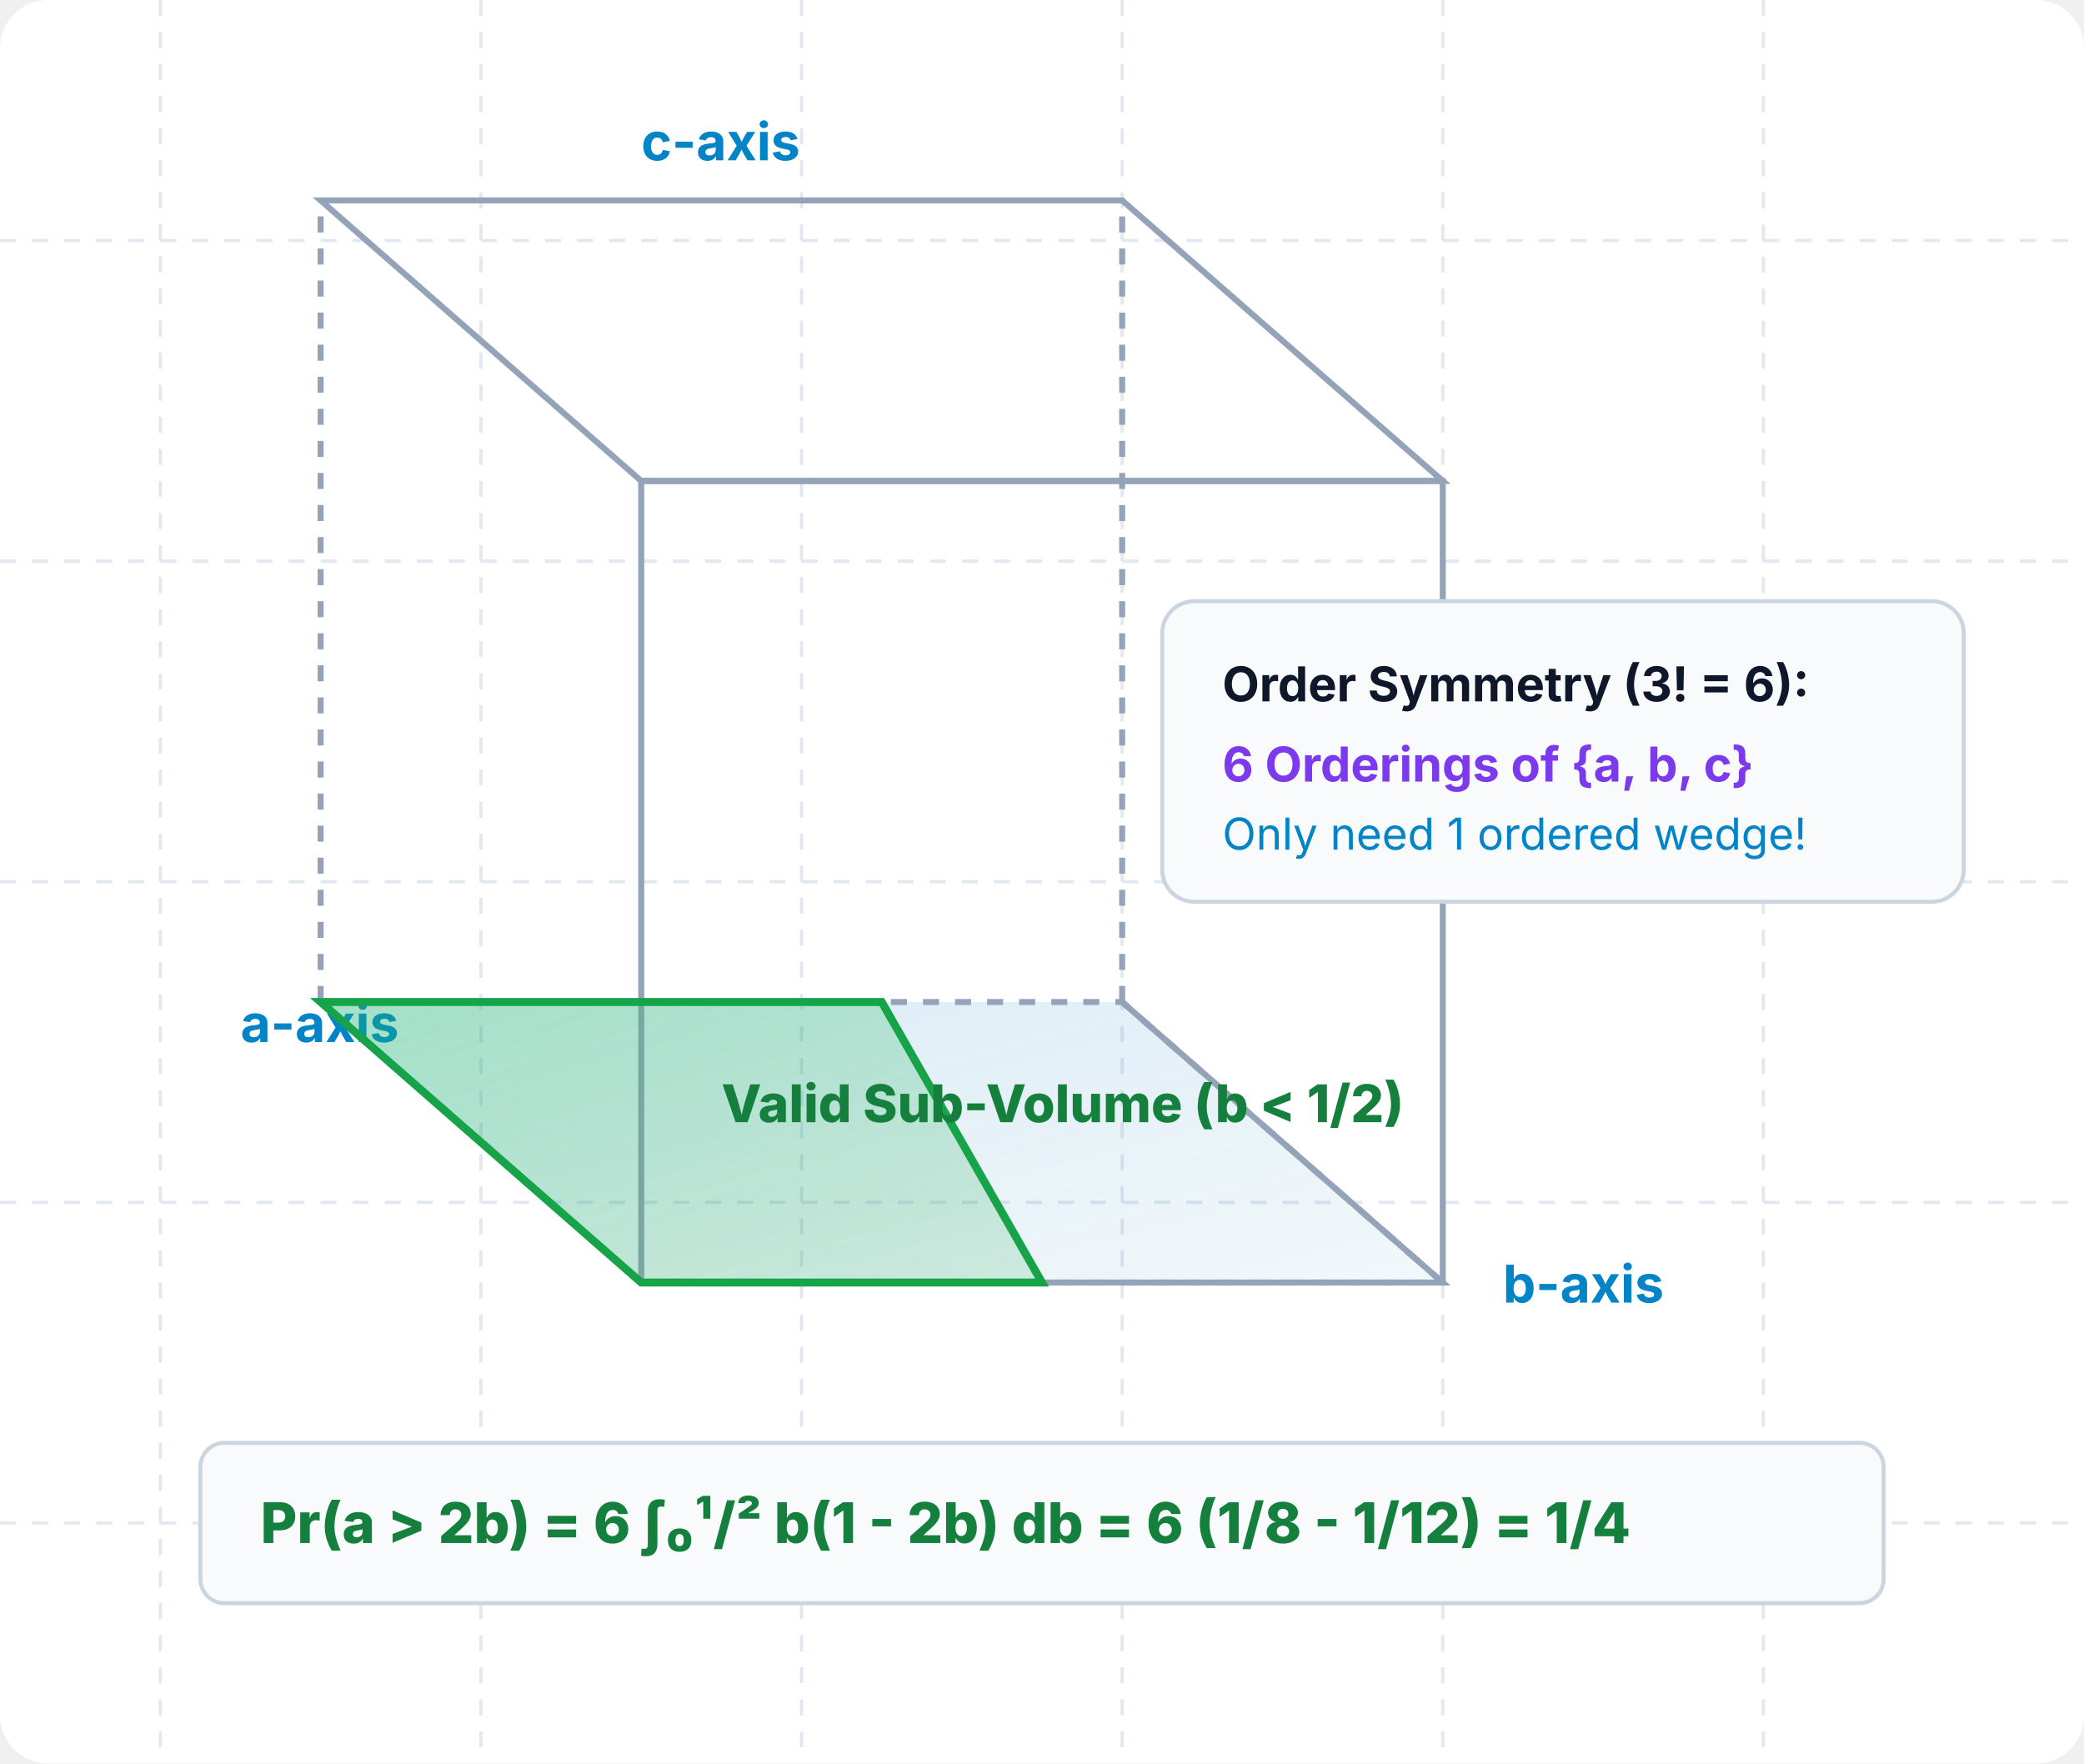
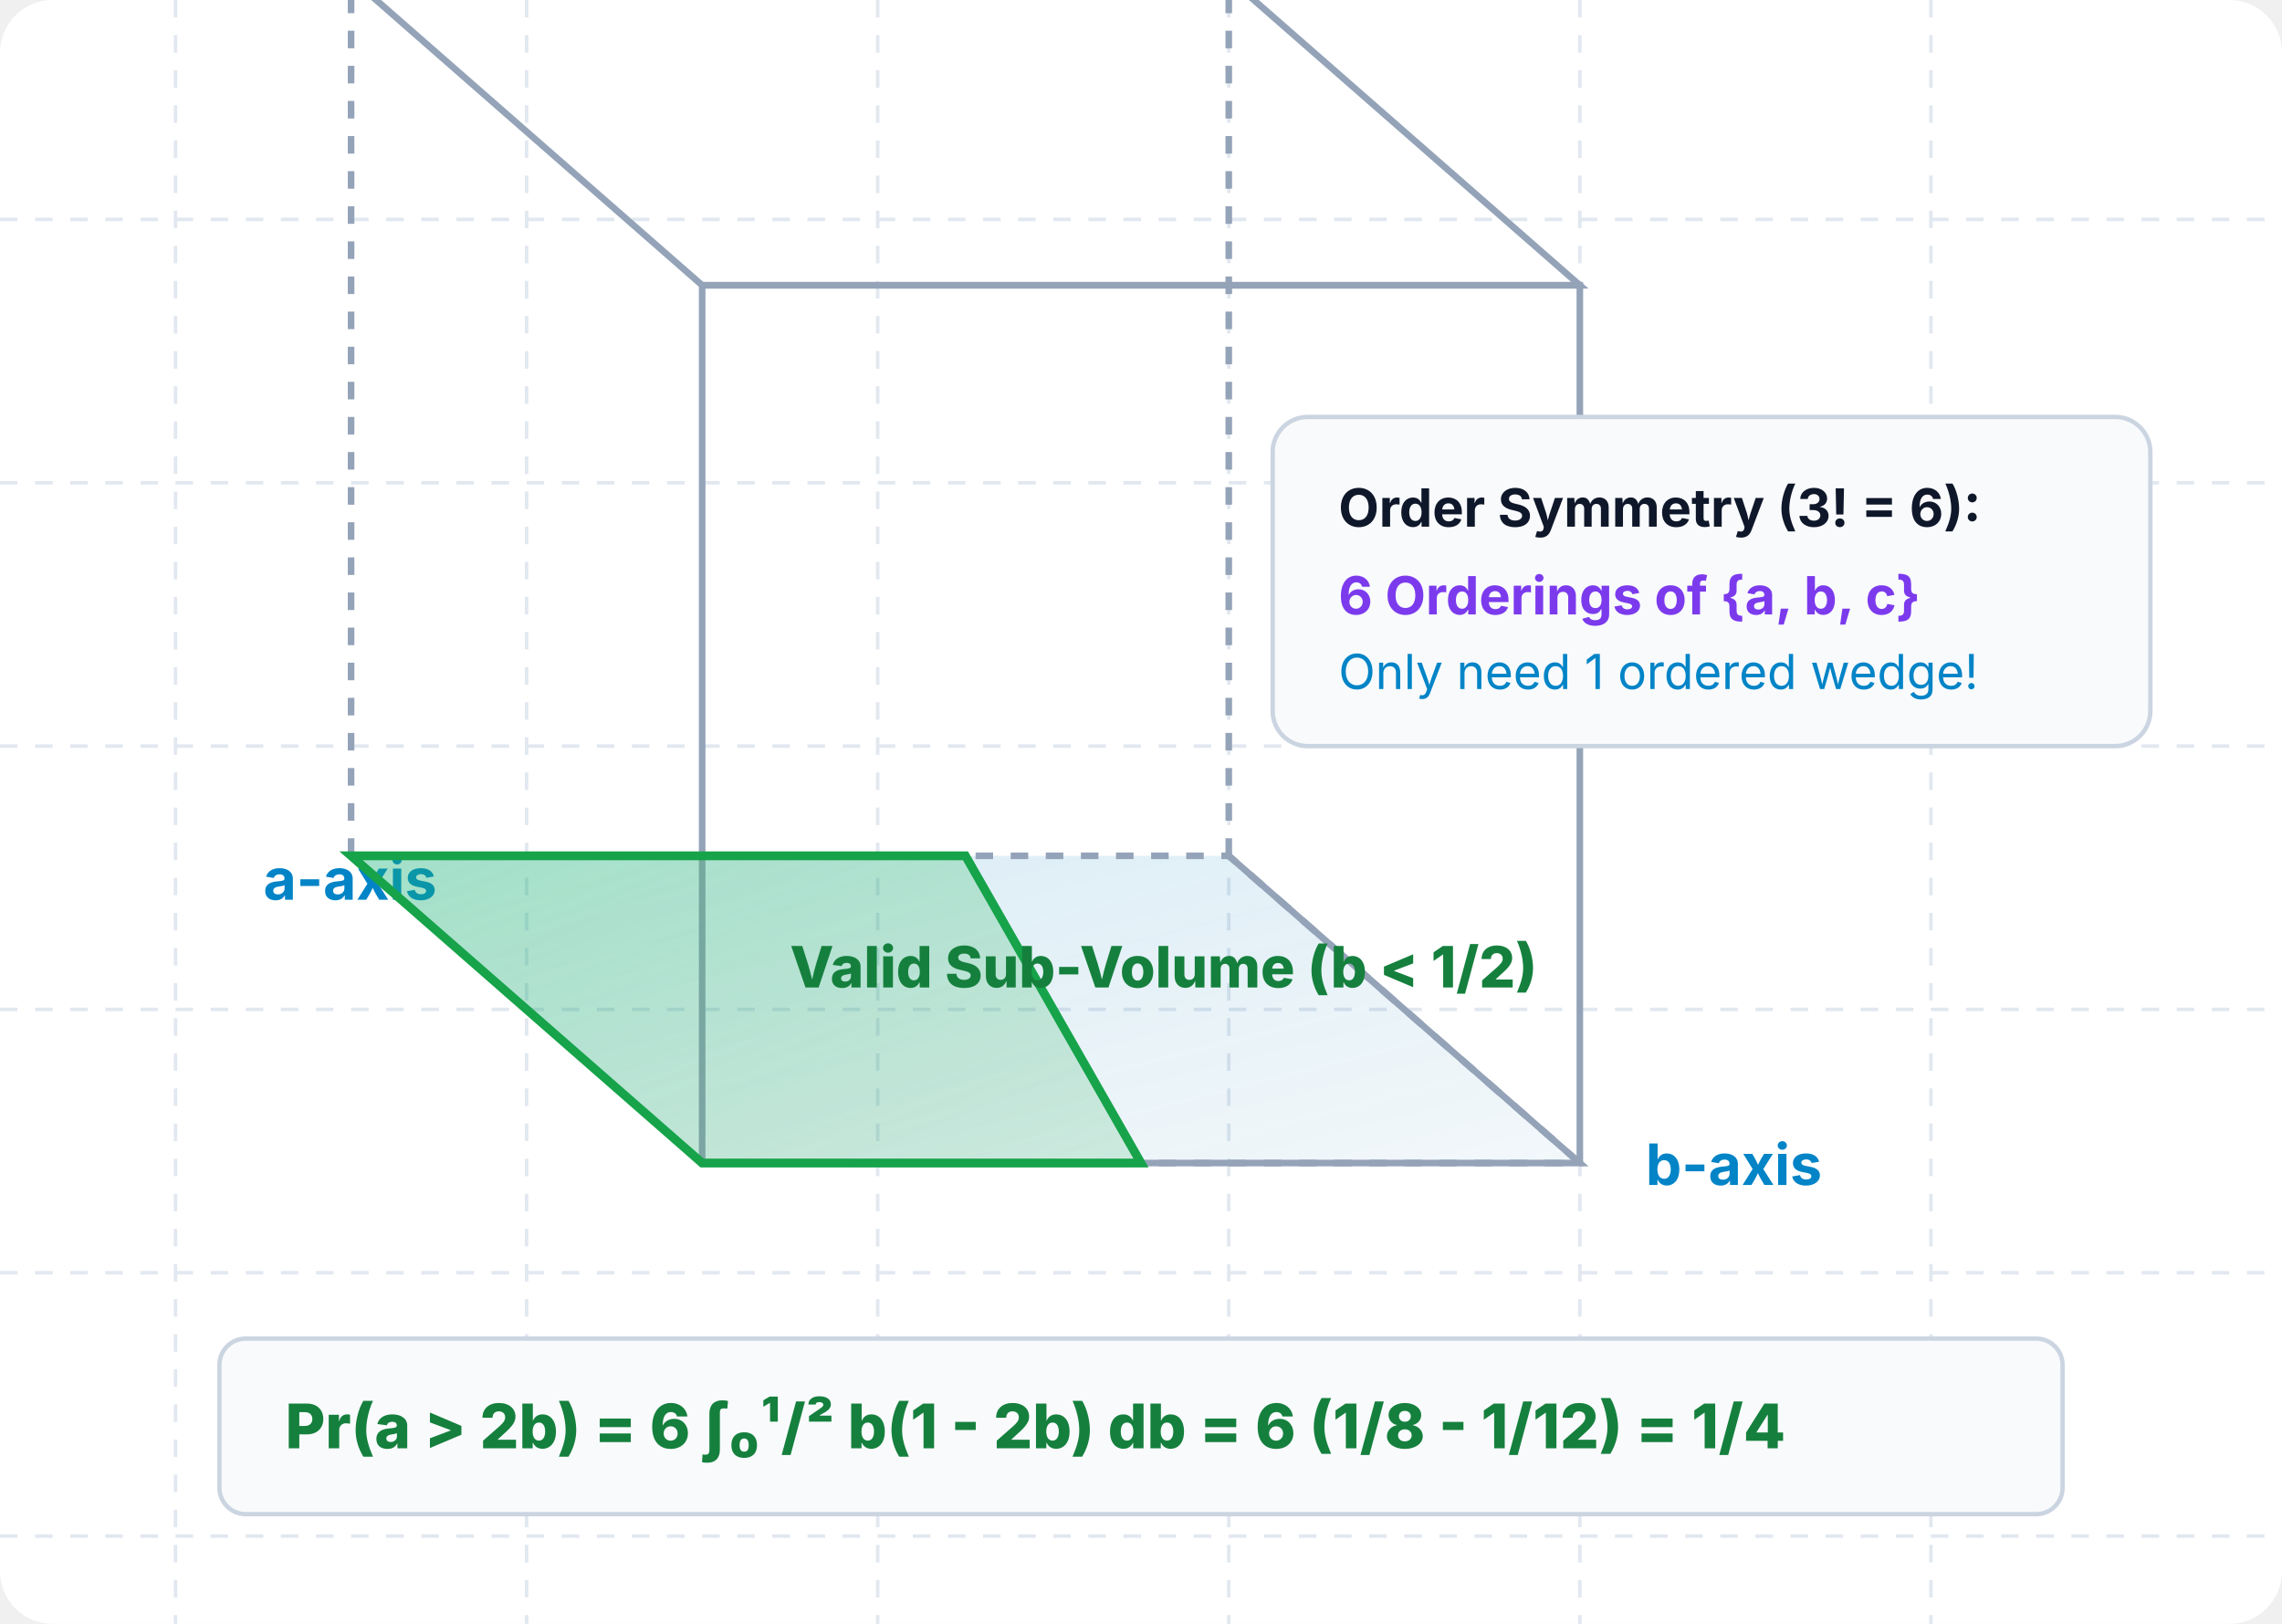
- <svg xmlns="http://www.w3.org/2000/svg" viewBox="0 0 520 440" width="100%" height="100%" style="background-color: #ffffff; font-family: system-ui, -apple-system, sans-serif;">
+ <svg xmlns="http://www.w3.org/2000/svg" viewBox="0 0 520 370" width="100%" height="100%" style="background-color: #ffffff; font-family: system-ui, -apple-system, sans-serif;">
  <defs>
    <linearGradient id="cubeGrad" x1="0%" y1="0%" x2="100%" y2="100%">
      <stop offset="0%" stop-color="#0284c7" stop-opacity="0.15" />
      <stop offset="100%" stop-color="#0369a1" stop-opacity="0.05" />
    </linearGradient>
    <linearGradient id="volGrad" x1="0%" y1="0%" x2="100%" y2="100%">
      <stop offset="0%" stop-color="#22c55e" stop-opacity="0.3" />
      <stop offset="100%" stop-color="#16a34a" stop-opacity="0.15" />
    </linearGradient>
  </defs>
-   <rect width="520" height="440" fill="#ffffff" rx="12" />
+   <rect width="520" height="370" fill="#ffffff" rx="12" />
  <g stroke="#e2e8f0" stroke-width="0.8" stroke-dasharray="4,4">
-     <line x1="40" y1="0" x2="40" y2="440" />
-     <line x1="120" y1="0" x2="120" y2="440" />
-     <line x1="200" y1="0" x2="200" y2="440" />
-     <line x1="280" y1="0" x2="280" y2="440" />
-     <line x1="360" y1="0" x2="360" y2="440" />
-     <line x1="440" y1="0" x2="440" y2="440" />
-     <line x1="0" y1="60" x2="520" y2="60" />
-     <line x1="0" y1="140" x2="520" y2="140" />
-     <line x1="0" y1="220" x2="520" y2="220" />
-     <line x1="0" y1="300" x2="520" y2="300" />
-     <line x1="0" y1="380" x2="520" y2="380" />
+     <line x1="40" y1="0" x2="40" y2="370" />
+     <line x1="120" y1="0" x2="120" y2="370" />
+     <line x1="200" y1="0" x2="200" y2="370" />
+     <line x1="280" y1="0" x2="280" y2="370" />
+     <line x1="360" y1="0" x2="360" y2="370" />
+     <line x1="440" y1="0" x2="440" y2="370" />
+     <line x1="0" y1="50" x2="520" y2="50" />
+     <line x1="0" y1="110" x2="520" y2="110" />
+     <line x1="0" y1="170" x2="520" y2="170" />
+     <line x1="0" y1="230" x2="520" y2="230" />
+     <line x1="0" y1="290" x2="520" y2="290" />
+     <line x1="0" y1="350" x2="520" y2="350" />
  </g>
-   <g transform="translate(0, 10)">
+   <g transform="translate(0, -45)">
    <polygon points="160,310 360,310 280,240 80,240" fill="url(#cubeGrad)" stroke="#94a3b8" stroke-width="1.5" stroke-dasharray="4,4" />
    <polygon points="160,310 360,310 360,110 160,110" fill="none" stroke="#94a3b8" stroke-width="1.5" />
    <polygon points="160,110 360,110 280,40 80,40" fill="none" stroke="#94a3b8" stroke-width="1.5" />
    <line x1="80" y1="240" x2="80" y2="40" stroke="#94a3b8" stroke-width="1.5" stroke-dasharray="4,4" />
    <line x1="280" y1="240" x2="280" y2="40" stroke="#94a3b8" stroke-width="1.5" stroke-dasharray="4,4" />
    <line x1="360" y1="310" x2="280" y2="240" stroke="#94a3b8" stroke-width="1.5" />
    <text x="60" y="250" fill="#0284c7" font-size="13" font-weight="bold">a-axis</text>
    <text x="375" y="315" fill="#0284c7" font-size="13" font-weight="bold">b-axis</text>
    <text x="160" y="30" fill="#0284c7" font-size="13" font-weight="bold">c-axis</text>
    <polygon points="160,310 260,310 220,240 80,240" fill="url(#volGrad)" stroke="#16a34a" stroke-width="2" />
    <text x="180" y="270" fill="#15803d" font-size="13" font-weight="800">Valid Sub-Volume (b &lt; 1/2)</text>
    <rect x="290" y="140" width="200" height="75" fill="#f8fafc" rx="8" stroke="#cbd5e1" stroke-width="1" />
    <text x="305" y="165" fill="#0f172a" font-size="12" font-weight="700">Order Symmetry (3! = 6):</text>
    <text x="305" y="185" fill="#7c3aed" font-size="12" font-weight="bold">6 Orderings of {a, b, c}</text>
    <text x="305" y="202" fill="#0284c7" font-size="11">Only need 1 ordered wedge!</text>
    <rect x="50" y="350" width="420" height="40" fill="#f8fafc" rx="6" stroke="#cbd5e1" stroke-width="1" />
    <text x="65" y="375" fill="#15803d" font-size="14" font-weight="800">Pr(a &gt; 2b) = 6 ∫₀¹/² b(1 - 2b) db = 6 (1/8 - 1/12) = 1/4</text>
  </g>
</svg>
